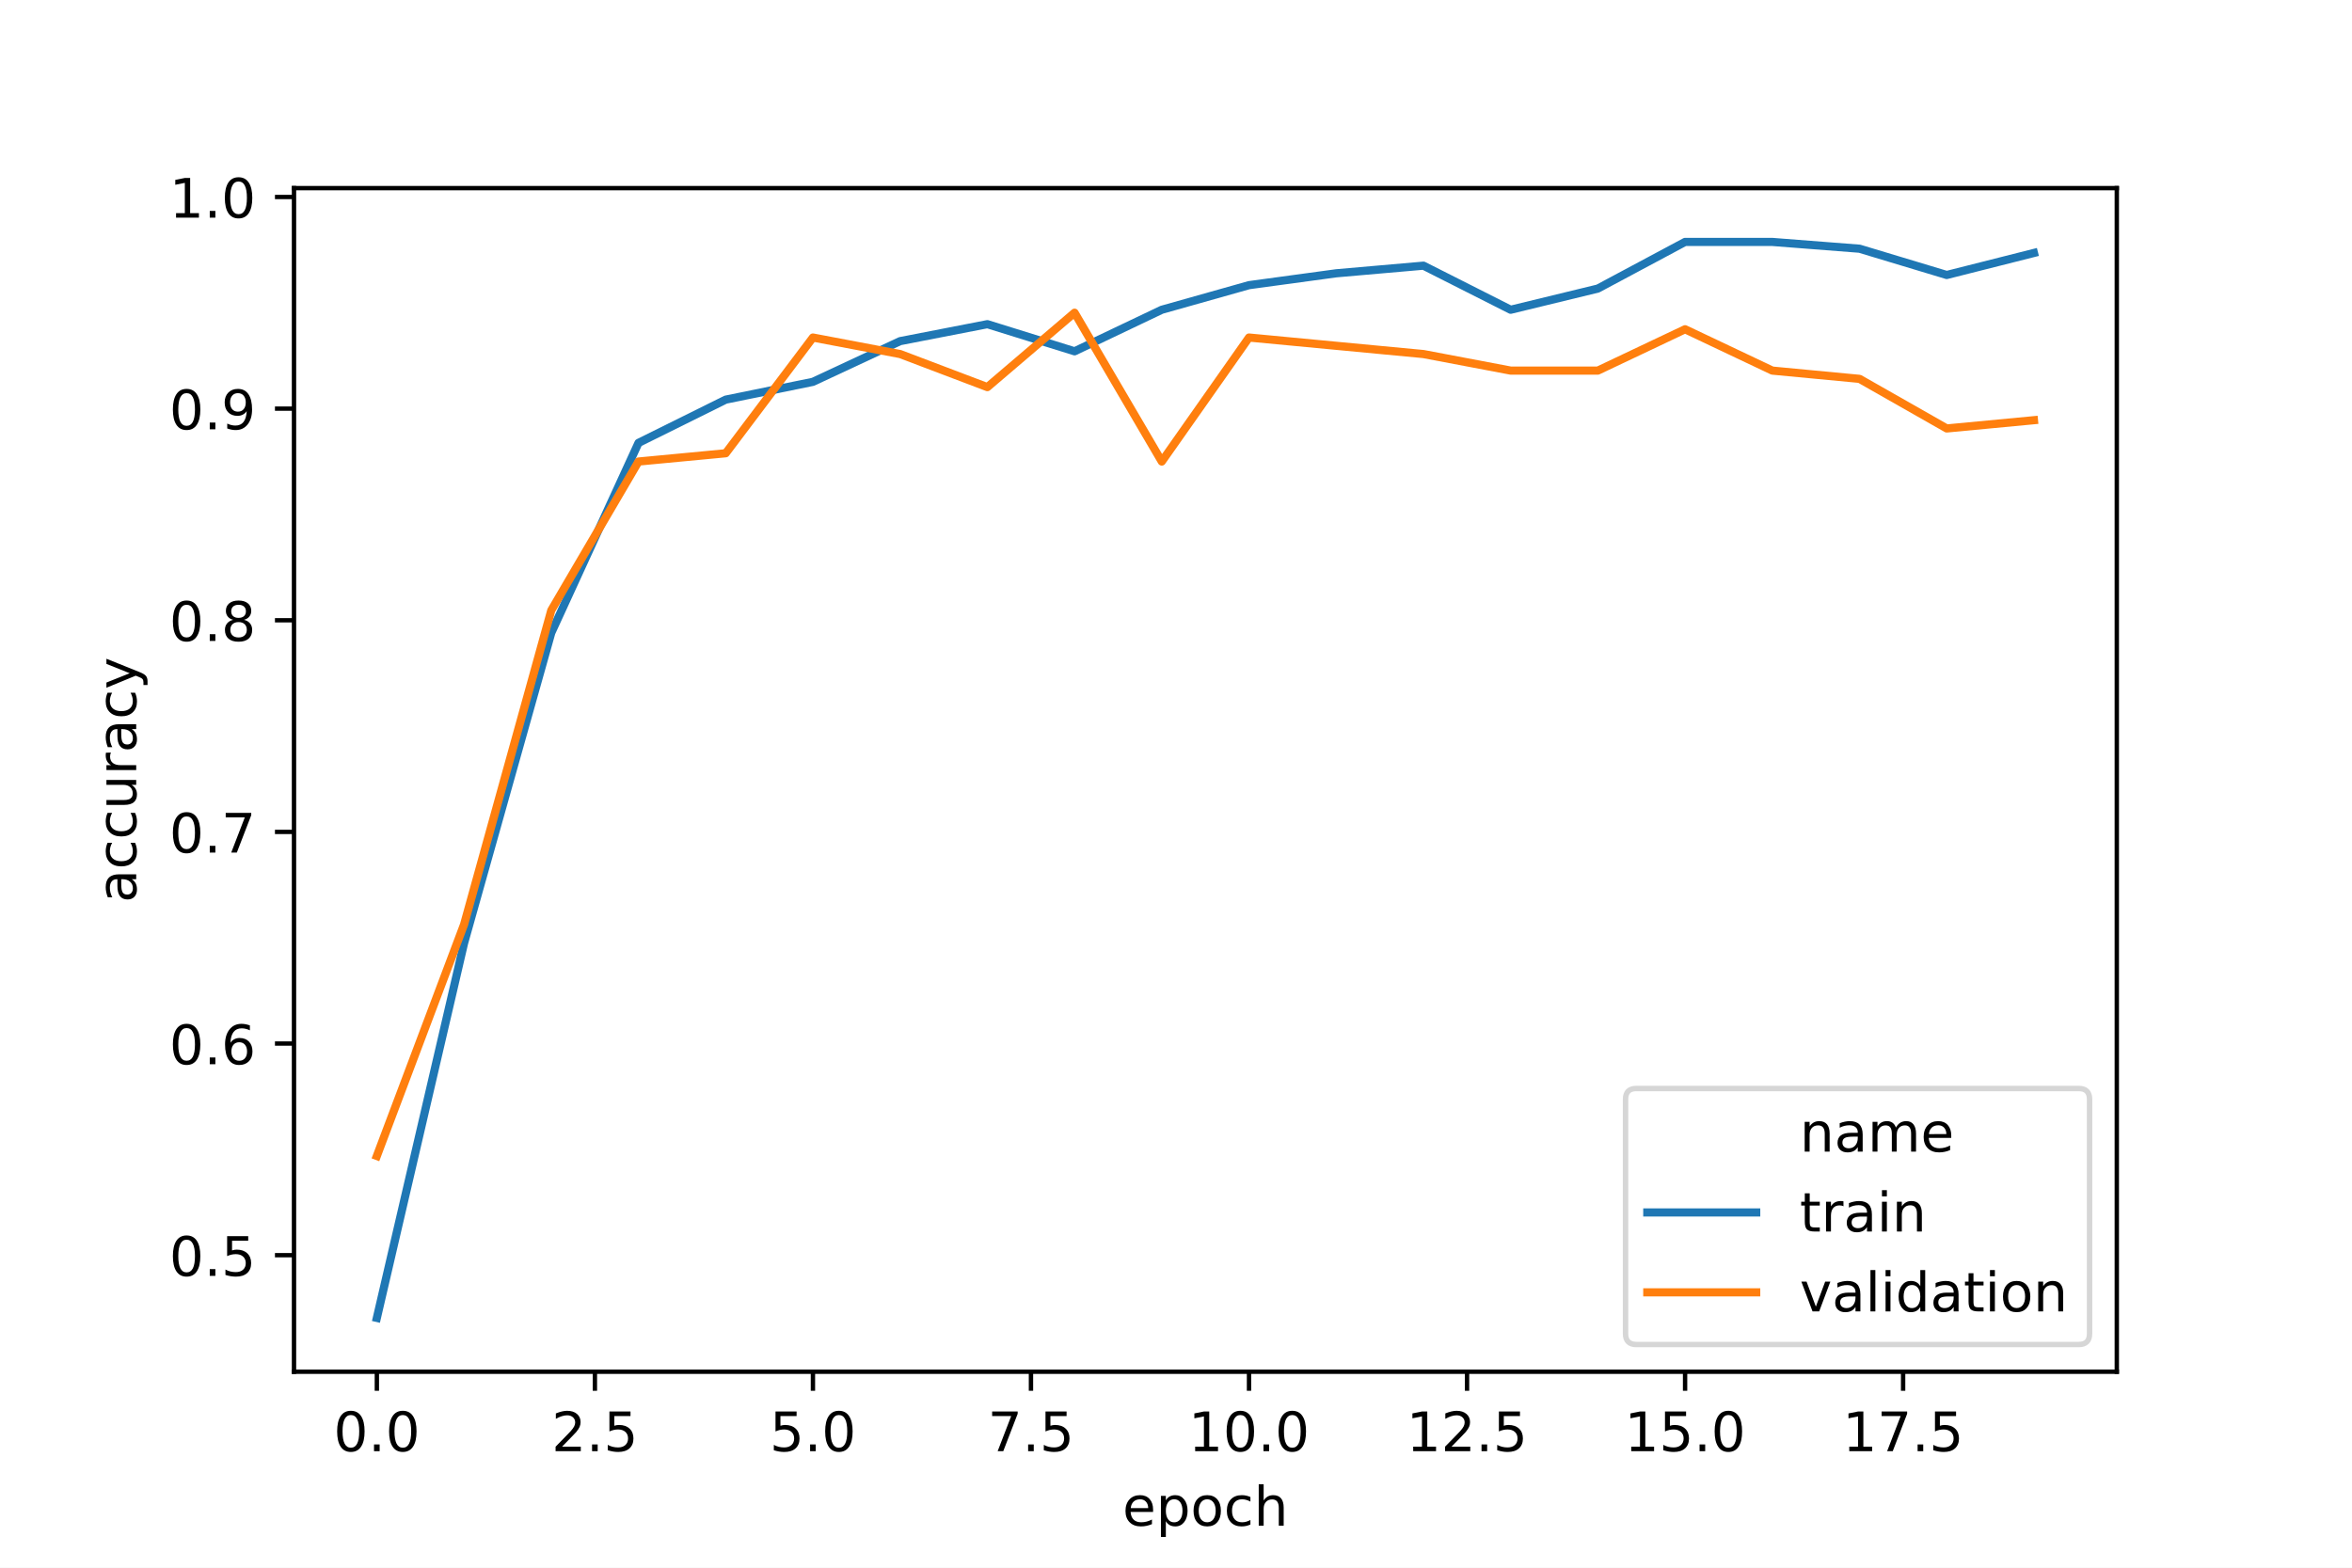
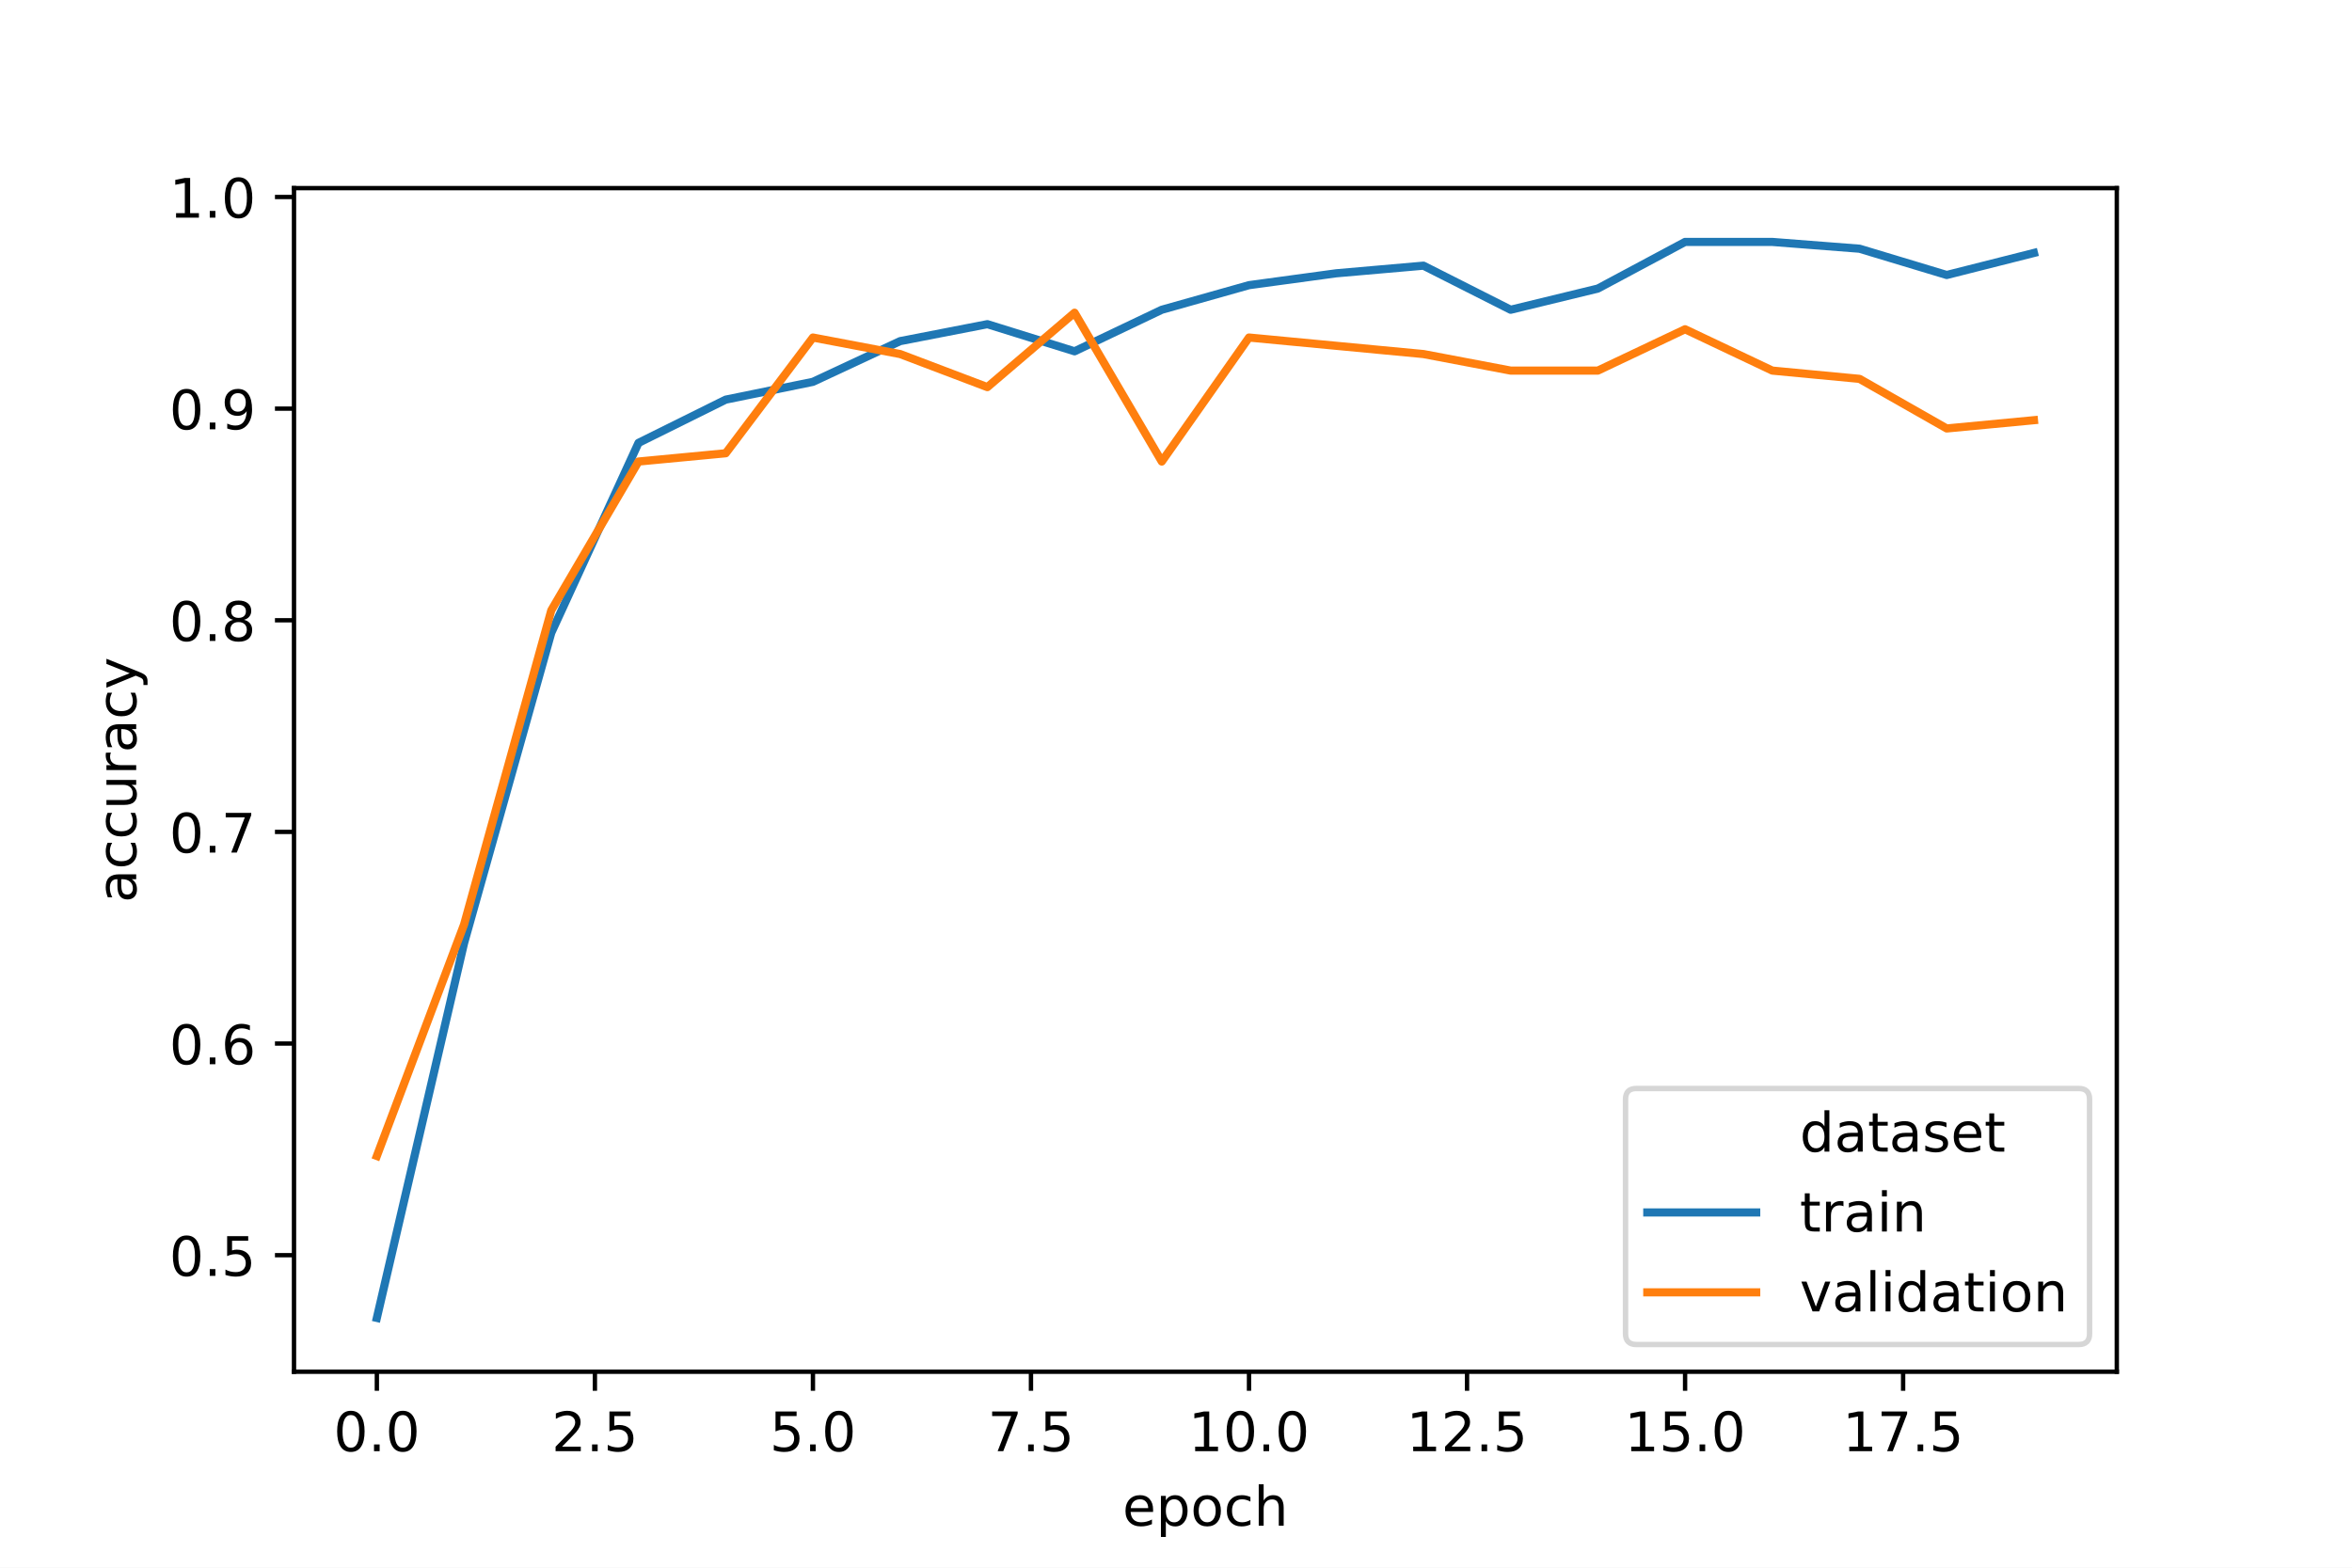
<svg xmlns="http://www.w3.org/2000/svg" xmlns:xlink="http://www.w3.org/1999/xlink" height="288pt" version="1.1" viewBox="0 0 432 288" width="432pt">
  <defs>
    <style type="text/css">
*{stroke-linecap:butt;stroke-linejoin:round;}
  </style>
  </defs>
  <g id="figure_1">
    <g id="patch_1">
      <path d="M 0 288  L 432 288  L 432 0  L 0 0  z " style="fill:#ffffff;" />
    </g>
    <g id="axes_1">
      <g id="patch_2">
        <path d="M 54 252  L 388.8 252  L 388.8 34.56  L 54 34.56  z " style="fill:#ffffff;" />
      </g>
      <g id="matplotlib.axis_1">
        <g id="xtick_1">
          <g id="line2d_1">
            <defs>
-               <path d="M 0 0  L 0 3.5  " id="m7a5d51397a" style="stroke:#000000;stroke-width:0.8;" />
-             </defs>
-             <g>
-               <use style="stroke:#000000;stroke-width:0.8;" x="69.218" xlink:href="#m7a5d51397a" y="252" />
+               <path d="M 0 0  L 0 3.5  " id="m63c074e497" style="stroke:#000000;stroke-width:0.8;" />
+             </defs>
+             <g>
+               <use style="stroke:#000000;stroke-width:0.8;" x="69.218" xlink:href="#m63c074e497" y="252" />
            </g>
          </g>
          <g id="text_1">
            <defs>
              <path d="M 31.781 66.406  Q 24.172 66.406 20.328 58.906  Q 16.5 51.422 16.5 36.375  Q 16.5 21.391 20.328 13.891  Q 24.172 6.391 31.781 6.391  Q 39.453 6.391 43.281 13.891  Q 47.125 21.391 47.125 36.375  Q 47.125 51.422 43.281 58.906  Q 39.453 66.406 31.781 66.406  z M 31.781 74.219  Q 44.047 74.219 50.516 64.516  Q 56.984 54.828 56.984 36.375  Q 56.984 17.969 50.516 8.266  Q 44.047 -1.422 31.781 -1.422  Q 19.531 -1.422 13.062 8.266  Q 6.594 17.969 6.594 36.375  Q 6.594 54.828 13.062 64.516  Q 19.531 74.219 31.781 74.219  z " id="DejaVuSans-48" />
              <path d="M 10.688 12.406  L 21 12.406  L 21 0  L 10.688 0  z " id="DejaVuSans-46" />
            </defs>
            <g transform="translate(61.26662 266.5984)scale(0.1 -0.1)">
              <use xlink:href="#DejaVuSans-48" />
              <use x="63.623" xlink:href="#DejaVuSans-46" />
              <use x="95.41" xlink:href="#DejaVuSans-48" />
            </g>
          </g>
        </g>
        <g id="xtick_2">
          <g id="line2d_2">
            <g>
-               <use style="stroke:#000000;stroke-width:0.8;" x="109.266" xlink:href="#m7a5d51397a" y="252" />
+               <use style="stroke:#000000;stroke-width:0.8;" x="109.266" xlink:href="#m63c074e497" y="252" />
            </g>
          </g>
          <g id="text_2">
            <defs>
              <path d="M 19.188 8.297  L 53.609 8.297  L 53.609 0  L 7.328 0  L 7.328 8.297  Q 12.938 14.109 22.625 23.891  Q 32.328 33.688 34.812 36.531  Q 39.547 41.844 41.422 45.531  Q 43.312 49.219 43.312 52.781  Q 43.312 58.594 39.234 62.25  Q 35.156 65.922 28.609 65.922  Q 23.969 65.922 18.812 64.312  Q 13.672 62.703 7.812 59.422  L 7.812 69.391  Q 13.766 71.781 18.938 73  Q 24.125 74.219 28.422 74.219  Q 39.75 74.219 46.484 68.547  Q 53.219 62.891 53.219 53.422  Q 53.219 48.922 51.531 44.891  Q 49.859 40.875 45.406 35.406  Q 44.188 33.984 37.641 27.219  Q 31.109 20.453 19.188 8.297  z " id="DejaVuSans-50" />
              <path d="M 10.797 72.906  L 49.516 72.906  L 49.516 64.594  L 19.828 64.594  L 19.828 46.734  Q 21.969 47.469 24.109 47.828  Q 26.266 48.188 28.422 48.188  Q 40.625 48.188 47.75 41.5  Q 54.891 34.812 54.891 23.391  Q 54.891 11.625 47.562 5.094  Q 40.234 -1.422 26.906 -1.422  Q 22.312 -1.422 17.547 -0.641  Q 12.797 0.141 7.719 1.703  L 7.719 11.625  Q 12.109 9.234 16.797 8.062  Q 21.484 6.891 26.703 6.891  Q 35.156 6.891 40.078 11.328  Q 45.016 15.766 45.016 23.391  Q 45.016 31 40.078 35.438  Q 35.156 39.891 26.703 39.891  Q 22.75 39.891 18.812 39.016  Q 14.891 38.141 10.797 36.281  z " id="DejaVuSans-53" />
            </defs>
            <g transform="translate(101.3145 266.5984)scale(0.1 -0.1)">
              <use xlink:href="#DejaVuSans-50" />
              <use x="63.623" xlink:href="#DejaVuSans-46" />
              <use x="95.41" xlink:href="#DejaVuSans-53" />
            </g>
          </g>
        </g>
        <g id="xtick_3">
          <g id="line2d_3">
            <g>
-               <use style="stroke:#000000;stroke-width:0.8;" x="149.314" xlink:href="#m7a5d51397a" y="252" />
+               <use style="stroke:#000000;stroke-width:0.8;" x="149.314" xlink:href="#m63c074e497" y="252" />
            </g>
          </g>
          <g id="text_3">
            <g transform="translate(141.3623 266.5984)scale(0.1 -0.1)">
              <use xlink:href="#DejaVuSans-53" />
              <use x="63.623" xlink:href="#DejaVuSans-46" />
              <use x="95.41" xlink:href="#DejaVuSans-48" />
            </g>
          </g>
        </g>
        <g id="xtick_4">
          <g id="line2d_4">
            <g>
-               <use style="stroke:#000000;stroke-width:0.8;" x="189.362" xlink:href="#m7a5d51397a" y="252" />
+               <use style="stroke:#000000;stroke-width:0.8;" x="189.362" xlink:href="#m63c074e497" y="252" />
            </g>
          </g>
          <g id="text_4">
            <defs>
              <path d="M 8.203 72.906  L 55.078 72.906  L 55.078 68.703  L 28.609 0  L 18.312 0  L 43.219 64.594  L 8.203 64.594  z " id="DejaVuSans-55" />
            </defs>
            <g transform="translate(181.4102 266.5984)scale(0.1 -0.1)">
              <use xlink:href="#DejaVuSans-55" />
              <use x="63.623" xlink:href="#DejaVuSans-46" />
              <use x="95.41" xlink:href="#DejaVuSans-53" />
            </g>
          </g>
        </g>
        <g id="xtick_5">
          <g id="line2d_5">
            <g>
-               <use style="stroke:#000000;stroke-width:0.8;" x="229.41" xlink:href="#m7a5d51397a" y="252" />
+               <use style="stroke:#000000;stroke-width:0.8;" x="229.41" xlink:href="#m63c074e497" y="252" />
            </g>
          </g>
          <g id="text_5">
            <defs>
              <path d="M 12.406 8.297  L 28.516 8.297  L 28.516 63.922  L 10.984 60.406  L 10.984 69.391  L 28.422 72.906  L 38.281 72.906  L 38.281 8.297  L 54.391 8.297  L 54.391 0  L 12.406 0  z " id="DejaVuSans-49" />
            </defs>
            <g transform="translate(218.2768 266.5984)scale(0.1 -0.1)">
              <use xlink:href="#DejaVuSans-49" />
              <use x="63.623" xlink:href="#DejaVuSans-48" />
              <use x="127.246" xlink:href="#DejaVuSans-46" />
              <use x="159.033" xlink:href="#DejaVuSans-48" />
            </g>
          </g>
        </g>
        <g id="xtick_6">
          <g id="line2d_6">
            <g>
-               <use style="stroke:#000000;stroke-width:0.8;" x="269.457" xlink:href="#m7a5d51397a" y="252" />
+               <use style="stroke:#000000;stroke-width:0.8;" x="269.457" xlink:href="#m63c074e497" y="252" />
            </g>
          </g>
          <g id="text_6">
            <g transform="translate(258.3246 266.5984)scale(0.1 -0.1)">
              <use xlink:href="#DejaVuSans-49" />
              <use x="63.623" xlink:href="#DejaVuSans-50" />
              <use x="127.246" xlink:href="#DejaVuSans-46" />
              <use x="159.033" xlink:href="#DejaVuSans-53" />
            </g>
          </g>
        </g>
        <g id="xtick_7">
          <g id="line2d_7">
            <g>
-               <use style="stroke:#000000;stroke-width:0.8;" x="309.505" xlink:href="#m7a5d51397a" y="252" />
+               <use style="stroke:#000000;stroke-width:0.8;" x="309.505" xlink:href="#m63c074e497" y="252" />
            </g>
          </g>
          <g id="text_7">
            <g transform="translate(298.3725 266.5984)scale(0.1 -0.1)">
              <use xlink:href="#DejaVuSans-49" />
              <use x="63.623" xlink:href="#DejaVuSans-53" />
              <use x="127.246" xlink:href="#DejaVuSans-46" />
              <use x="159.033" xlink:href="#DejaVuSans-48" />
            </g>
          </g>
        </g>
        <g id="xtick_8">
          <g id="line2d_8">
            <g>
-               <use style="stroke:#000000;stroke-width:0.8;" x="349.553" xlink:href="#m7a5d51397a" y="252" />
+               <use style="stroke:#000000;stroke-width:0.8;" x="349.553" xlink:href="#m63c074e497" y="252" />
            </g>
          </g>
          <g id="text_8">
            <g transform="translate(338.4203 266.5984)scale(0.1 -0.1)">
              <use xlink:href="#DejaVuSans-49" />
              <use x="63.623" xlink:href="#DejaVuSans-55" />
              <use x="127.246" xlink:href="#DejaVuSans-46" />
              <use x="159.033" xlink:href="#DejaVuSans-53" />
            </g>
          </g>
        </g>
        <g id="text_9">
          <defs>
            <path d="M 56.203 29.594  L 56.203 25.203  L 14.891 25.203  Q 15.484 15.922 20.484 11.062  Q 25.484 6.203 34.422 6.203  Q 39.594 6.203 44.453 7.469  Q 49.312 8.734 54.109 11.281  L 54.109 2.781  Q 49.266 0.734 44.188 -0.344  Q 39.109 -1.422 33.891 -1.422  Q 20.797 -1.422 13.156 6.188  Q 5.516 13.812 5.516 26.812  Q 5.516 40.234 12.766 48.109  Q 20.016 56 32.328 56  Q 43.359 56 49.781 48.891  Q 56.203 41.797 56.203 29.594  z M 47.219 32.234  Q 47.125 39.594 43.094 43.984  Q 39.062 48.391 32.422 48.391  Q 24.906 48.391 20.391 44.141  Q 15.875 39.891 15.188 32.172  z " id="DejaVuSans-101" />
            <path d="M 18.109 8.203  L 18.109 -20.797  L 9.078 -20.797  L 9.078 54.688  L 18.109 54.688  L 18.109 46.391  Q 20.953 51.266 25.266 53.625  Q 29.594 56 35.594 56  Q 45.562 56 51.781 48.094  Q 58.016 40.188 58.016 27.297  Q 58.016 14.406 51.781 6.484  Q 45.562 -1.422 35.594 -1.422  Q 29.594 -1.422 25.266 0.953  Q 20.953 3.328 18.109 8.203  z M 48.688 27.297  Q 48.688 37.203 44.609 42.844  Q 40.531 48.484 33.406 48.484  Q 26.266 48.484 22.188 42.844  Q 18.109 37.203 18.109 27.297  Q 18.109 17.391 22.188 11.75  Q 26.266 6.109 33.406 6.109  Q 40.531 6.109 44.609 11.75  Q 48.688 17.391 48.688 27.297  z " id="DejaVuSans-112" />
            <path d="M 30.609 48.391  Q 23.391 48.391 19.188 42.75  Q 14.984 37.109 14.984 27.297  Q 14.984 17.484 19.156 11.844  Q 23.344 6.203 30.609 6.203  Q 37.797 6.203 41.984 11.859  Q 46.188 17.531 46.188 27.297  Q 46.188 37.016 41.984 42.703  Q 37.797 48.391 30.609 48.391  z M 30.609 56  Q 42.328 56 49.016 48.375  Q 55.719 40.766 55.719 27.297  Q 55.719 13.875 49.016 6.219  Q 42.328 -1.422 30.609 -1.422  Q 18.844 -1.422 12.172 6.219  Q 5.516 13.875 5.516 27.297  Q 5.516 40.766 12.172 48.375  Q 18.844 56 30.609 56  z " id="DejaVuSans-111" />
            <path d="M 48.781 52.594  L 48.781 44.188  Q 44.969 46.297 41.141 47.344  Q 37.312 48.391 33.406 48.391  Q 24.656 48.391 19.812 42.844  Q 14.984 37.312 14.984 27.297  Q 14.984 17.281 19.812 11.734  Q 24.656 6.203 33.406 6.203  Q 37.312 6.203 41.141 7.25  Q 44.969 8.297 48.781 10.406  L 48.781 2.094  Q 45.016 0.344 40.984 -0.531  Q 36.969 -1.422 32.422 -1.422  Q 20.062 -1.422 12.781 6.344  Q 5.516 14.109 5.516 27.297  Q 5.516 40.672 12.859 48.328  Q 20.219 56 33.016 56  Q 37.156 56 41.109 55.141  Q 45.062 54.297 48.781 52.594  z " id="DejaVuSans-99" />
            <path d="M 54.891 33.016  L 54.891 0  L 45.906 0  L 45.906 32.719  Q 45.906 40.484 42.875 44.328  Q 39.844 48.188 33.797 48.188  Q 26.516 48.188 22.312 43.547  Q 18.109 38.922 18.109 30.906  L 18.109 0  L 9.078 0  L 9.078 75.984  L 18.109 75.984  L 18.109 46.188  Q 21.344 51.125 25.703 53.562  Q 30.078 56 35.797 56  Q 45.219 56 50.047 50.172  Q 54.891 44.344 54.891 33.016  z " id="DejaVuSans-104" />
          </defs>
          <g transform="translate(206.1719 280.2766)scale(0.1 -0.1)">
            <use xlink:href="#DejaVuSans-101" />
            <use x="61.523" xlink:href="#DejaVuSans-112" />
            <use x="125" xlink:href="#DejaVuSans-111" />
            <use x="186.182" xlink:href="#DejaVuSans-99" />
            <use x="241.162" xlink:href="#DejaVuSans-104" />
          </g>
        </g>
      </g>
      <g id="matplotlib.axis_2">
        <g id="ytick_1">
          <g id="line2d_9">
            <defs>
-               <path d="M 0 0  L -3.5 0  " id="mac03ac8b17" style="stroke:#000000;stroke-width:0.8;" />
-             </defs>
-             <g>
-               <use style="stroke:#000000;stroke-width:0.8;" x="54" xlink:href="#mac03ac8b17" y="230.589" />
+               <path d="M 0 0  L -3.5 0  " id="m57b81728e6" style="stroke:#000000;stroke-width:0.8;" />
+             </defs>
+             <g>
+               <use style="stroke:#000000;stroke-width:0.8;" x="54" xlink:href="#m57b81728e6" y="230.589" />
            </g>
          </g>
          <g id="text_10">
            <g transform="translate(31.09688 234.3886)scale(0.1 -0.1)">
              <use xlink:href="#DejaVuSans-48" />
              <use x="63.623" xlink:href="#DejaVuSans-46" />
              <use x="95.41" xlink:href="#DejaVuSans-53" />
            </g>
          </g>
        </g>
        <g id="ytick_2">
          <g id="line2d_10">
            <g>
-               <use style="stroke:#000000;stroke-width:0.8;" x="54" xlink:href="#mac03ac8b17" y="191.709" />
+               <use style="stroke:#000000;stroke-width:0.8;" x="54" xlink:href="#m57b81728e6" y="191.709" />
            </g>
          </g>
          <g id="text_11">
            <defs>
              <path d="M 33.016 40.375  Q 26.375 40.375 22.484 35.828  Q 18.609 31.297 18.609 23.391  Q 18.609 15.531 22.484 10.953  Q 26.375 6.391 33.016 6.391  Q 39.656 6.391 43.531 10.953  Q 47.406 15.531 47.406 23.391  Q 47.406 31.297 43.531 35.828  Q 39.656 40.375 33.016 40.375  z M 52.594 71.297  L 52.594 62.312  Q 48.875 64.062 45.094 64.984  Q 41.312 65.922 37.594 65.922  Q 27.828 65.922 22.672 59.328  Q 17.531 52.734 16.797 39.406  Q 19.672 43.656 24.016 45.922  Q 28.375 48.188 33.594 48.188  Q 44.578 48.188 50.953 41.516  Q 57.328 34.859 57.328 23.391  Q 57.328 12.156 50.688 5.359  Q 44.047 -1.422 33.016 -1.422  Q 20.359 -1.422 13.672 8.266  Q 6.984 17.969 6.984 36.375  Q 6.984 53.656 15.188 63.938  Q 23.391 74.219 37.203 74.219  Q 40.922 74.219 44.703 73.484  Q 48.484 72.75 52.594 71.297  z " id="DejaVuSans-54" />
            </defs>
            <g transform="translate(31.09688 195.5083)scale(0.1 -0.1)">
              <use xlink:href="#DejaVuSans-48" />
              <use x="63.623" xlink:href="#DejaVuSans-46" />
              <use x="95.41" xlink:href="#DejaVuSans-54" />
            </g>
          </g>
        </g>
        <g id="ytick_3">
          <g id="line2d_11">
            <g>
-               <use style="stroke:#000000;stroke-width:0.8;" x="54" xlink:href="#mac03ac8b17" y="152.829" />
+               <use style="stroke:#000000;stroke-width:0.8;" x="54" xlink:href="#m57b81728e6" y="152.829" />
            </g>
          </g>
          <g id="text_12">
            <g transform="translate(31.09688 156.6279)scale(0.1 -0.1)">
              <use xlink:href="#DejaVuSans-48" />
              <use x="63.623" xlink:href="#DejaVuSans-46" />
              <use x="95.41" xlink:href="#DejaVuSans-55" />
            </g>
          </g>
        </g>
        <g id="ytick_4">
          <g id="line2d_12">
            <g>
-               <use style="stroke:#000000;stroke-width:0.8;" x="54" xlink:href="#mac03ac8b17" y="113.948" />
+               <use style="stroke:#000000;stroke-width:0.8;" x="54" xlink:href="#m57b81728e6" y="113.948" />
            </g>
          </g>
          <g id="text_13">
            <defs>
              <path d="M 31.781 34.625  Q 24.75 34.625 20.719 30.859  Q 16.703 27.094 16.703 20.516  Q 16.703 13.922 20.719 10.156  Q 24.75 6.391 31.781 6.391  Q 38.812 6.391 42.859 10.172  Q 46.922 13.969 46.922 20.516  Q 46.922 27.094 42.891 30.859  Q 38.875 34.625 31.781 34.625  z M 21.922 38.812  Q 15.578 40.375 12.031 44.719  Q 8.5 49.078 8.5 55.328  Q 8.5 64.062 14.719 69.141  Q 20.953 74.219 31.781 74.219  Q 42.672 74.219 48.875 69.141  Q 55.078 64.062 55.078 55.328  Q 55.078 49.078 51.531 44.719  Q 48 40.375 41.703 38.812  Q 48.828 37.156 52.797 32.312  Q 56.781 27.484 56.781 20.516  Q 56.781 9.906 50.312 4.234  Q 43.844 -1.422 31.781 -1.422  Q 19.734 -1.422 13.25 4.234  Q 6.781 9.906 6.781 20.516  Q 6.781 27.484 10.781 32.312  Q 14.797 37.156 21.922 38.812  z M 18.312 54.391  Q 18.312 48.734 21.844 45.562  Q 25.391 42.391 31.781 42.391  Q 38.141 42.391 41.719 45.562  Q 45.312 48.734 45.312 54.391  Q 45.312 60.062 41.719 63.234  Q 38.141 66.406 31.781 66.406  Q 25.391 66.406 21.844 63.234  Q 18.312 60.062 18.312 54.391  z " id="DejaVuSans-56" />
            </defs>
            <g transform="translate(31.09688 117.7476)scale(0.1 -0.1)">
              <use xlink:href="#DejaVuSans-48" />
              <use x="63.623" xlink:href="#DejaVuSans-46" />
              <use x="95.41" xlink:href="#DejaVuSans-56" />
            </g>
          </g>
        </g>
        <g id="ytick_5">
          <g id="line2d_13">
            <g>
-               <use style="stroke:#000000;stroke-width:0.8;" x="54" xlink:href="#mac03ac8b17" y="75.068" />
+               <use style="stroke:#000000;stroke-width:0.8;" x="54" xlink:href="#m57b81728e6" y="75.068" />
            </g>
          </g>
          <g id="text_14">
            <defs>
              <path d="M 10.984 1.516  L 10.984 10.5  Q 14.703 8.734 18.5 7.812  Q 22.312 6.891 25.984 6.891  Q 35.75 6.891 40.891 13.453  Q 46.047 20.016 46.781 33.406  Q 43.953 29.203 39.594 26.953  Q 35.25 24.703 29.984 24.703  Q 19.047 24.703 12.672 31.312  Q 6.297 37.938 6.297 49.422  Q 6.297 60.641 12.938 67.422  Q 19.578 74.219 30.609 74.219  Q 43.266 74.219 49.922 64.516  Q 56.594 54.828 56.594 36.375  Q 56.594 19.141 48.406 8.859  Q 40.234 -1.422 26.422 -1.422  Q 22.703 -1.422 18.891 -0.688  Q 15.094 0.047 10.984 1.516  z M 30.609 32.422  Q 37.25 32.422 41.125 36.953  Q 45.016 41.5 45.016 49.422  Q 45.016 57.281 41.125 61.844  Q 37.25 66.406 30.609 66.406  Q 23.969 66.406 20.094 61.844  Q 16.219 57.281 16.219 49.422  Q 16.219 41.5 20.094 36.953  Q 23.969 32.422 30.609 32.422  z " id="DejaVuSans-57" />
            </defs>
            <g transform="translate(31.09688 78.86733)scale(0.1 -0.1)">
              <use xlink:href="#DejaVuSans-48" />
              <use x="63.623" xlink:href="#DejaVuSans-46" />
              <use x="95.41" xlink:href="#DejaVuSans-57" />
            </g>
          </g>
        </g>
        <g id="ytick_6">
          <g id="line2d_14">
            <g>
-               <use style="stroke:#000000;stroke-width:0.8;" x="54" xlink:href="#mac03ac8b17" y="36.188" />
+               <use style="stroke:#000000;stroke-width:0.8;" x="54" xlink:href="#m57b81728e6" y="36.188" />
            </g>
          </g>
          <g id="text_15">
            <g transform="translate(31.09688 39.98702)scale(0.1 -0.1)">
              <use xlink:href="#DejaVuSans-49" />
              <use x="63.623" xlink:href="#DejaVuSans-46" />
              <use x="95.41" xlink:href="#DejaVuSans-48" />
            </g>
          </g>
        </g>
        <g id="text_16">
          <defs>
            <path d="M 34.281 27.484  Q 23.391 27.484 19.188 25  Q 14.984 22.516 14.984 16.5  Q 14.984 11.719 18.141 8.906  Q 21.297 6.109 26.703 6.109  Q 34.188 6.109 38.703 11.406  Q 43.219 16.703 43.219 25.484  L 43.219 27.484  z M 52.203 31.203  L 52.203 0  L 43.219 0  L 43.219 8.297  Q 40.141 3.328 35.547 0.953  Q 30.953 -1.422 24.312 -1.422  Q 15.922 -1.422 10.953 3.297  Q 6 8.016 6 15.922  Q 6 25.141 12.172 29.828  Q 18.359 34.516 30.609 34.516  L 43.219 34.516  L 43.219 35.406  Q 43.219 41.609 39.141 45  Q 35.062 48.391 27.688 48.391  Q 23 48.391 18.547 47.266  Q 14.109 46.141 10.016 43.891  L 10.016 52.203  Q 14.938 54.109 19.578 55.047  Q 24.219 56 28.609 56  Q 40.484 56 46.344 49.844  Q 52.203 43.703 52.203 31.203  z " id="DejaVuSans-97" />
            <path d="M 8.5 21.578  L 8.5 54.688  L 17.484 54.688  L 17.484 21.922  Q 17.484 14.156 20.5 10.266  Q 23.531 6.391 29.594 6.391  Q 36.859 6.391 41.078 11.031  Q 45.312 15.672 45.312 23.688  L 45.312 54.688  L 54.297 54.688  L 54.297 0  L 45.312 0  L 45.312 8.406  Q 42.047 3.422 37.719 1  Q 33.406 -1.422 27.688 -1.422  Q 18.266 -1.422 13.375 4.438  Q 8.5 10.297 8.5 21.578  z M 31.109 56  z " id="DejaVuSans-117" />
            <path d="M 41.109 46.297  Q 39.594 47.172 37.812 47.578  Q 36.031 48 33.891 48  Q 26.266 48 22.188 43.047  Q 18.109 38.094 18.109 28.812  L 18.109 0  L 9.078 0  L 9.078 54.688  L 18.109 54.688  L 18.109 46.188  Q 20.953 51.172 25.484 53.578  Q 30.031 56 36.531 56  Q 37.453 56 38.578 55.875  Q 39.703 55.766 41.062 55.516  z " id="DejaVuSans-114" />
            <path d="M 32.172 -5.078  Q 28.375 -14.844 24.75 -17.812  Q 21.141 -20.797 15.094 -20.797  L 7.906 -20.797  L 7.906 -13.281  L 13.188 -13.281  Q 16.891 -13.281 18.938 -11.516  Q 21 -9.766 23.484 -3.219  L 25.094 0.875  L 2.984 54.688  L 12.5 54.688  L 29.594 11.922  L 46.688 54.688  L 56.203 54.688  z " id="DejaVuSans-121" />
          </defs>
          <g transform="translate(25.01719 165.8394)rotate(-90)scale(0.1 -0.1)">
            <use xlink:href="#DejaVuSans-97" />
            <use x="61.279" xlink:href="#DejaVuSans-99" />
            <use x="116.26" xlink:href="#DejaVuSans-99" />
            <use x="171.24" xlink:href="#DejaVuSans-117" />
            <use x="234.619" xlink:href="#DejaVuSans-114" />
            <use x="275.732" xlink:href="#DejaVuSans-97" />
            <use x="337.012" xlink:href="#DejaVuSans-99" />
            <use x="391.992" xlink:href="#DejaVuSans-121" />
          </g>
        </g>
      </g>
      <g id="line2d_15">
-         <path clip-path="url(#p949eedba81)" d="M 69.218 242.116  L 85.237 173.266  L 101.256 116.254  L 117.276 81.361  L 133.295 73.417  L 149.314 70.146  L 165.333 62.669  L 181.352 59.553  L 197.371 64.538  L 213.39 56.905  L 229.41 52.388  L 245.429 50.207  L 261.448 48.805  L 277.467 56.905  L 293.486 53.011  L 309.505 44.444  L 325.524 44.444  L 341.544 45.69  L 357.563 50.519  L 373.582 46.469  " style="fill:none;stroke:#1f77b4;stroke-linecap:square;stroke-width:1.5;" />
+         <path clip-path="url(#p2997dc5149)" d="M 69.218 242.116  L 85.237 173.266  L 101.256 116.254  L 117.276 81.361  L 133.295 73.417  L 149.314 70.146  L 165.333 62.669  L 181.352 59.553  L 197.371 64.538  L 213.39 56.905  L 229.41 52.388  L 245.429 50.207  L 261.448 48.805  L 277.467 56.905  L 293.486 53.011  L 309.505 44.444  L 325.524 44.444  L 341.544 45.69  L 357.563 50.519  L 373.582 46.469  " style="fill:none;stroke:#1f77b4;stroke-linecap:square;stroke-width:1.5;" />
      </g>
      <g id="line2d_16">
-         <path clip-path="url(#p949eedba81)" d="M 69.218 212.364  L 85.237 169.839  L 101.256 112.126  L 117.276 84.788  L 133.295 83.269  L 149.314 62.007  L 165.333 65.044  L 181.352 71.119  L 197.371 57.45  L 213.39 84.788  L 229.41 62.007  L 245.429 63.526  L 261.448 65.044  L 277.467 68.082  L 293.486 68.082  L 309.505 60.488  L 325.524 68.082  L 341.544 69.601  L 357.563 78.713  L 373.582 77.194  " style="fill:none;stroke:#ff7f0e;stroke-linecap:square;stroke-width:1.5;" />
+         <path clip-path="url(#p2997dc5149)" d="M 69.218 212.364  L 85.237 169.839  L 101.256 112.126  L 117.276 84.788  L 133.295 83.269  L 149.314 62.007  L 165.333 65.044  L 181.352 71.119  L 197.371 57.45  L 213.39 84.788  L 229.41 62.007  L 245.429 63.526  L 261.448 65.044  L 277.467 68.082  L 293.486 68.082  L 309.505 60.488  L 325.524 68.082  L 341.544 69.601  L 357.563 78.713  L 373.582 77.194  " style="fill:none;stroke:#ff7f0e;stroke-linecap:square;stroke-width:1.5;" />
      </g>
      <g id="line2d_17" />
      <g id="line2d_18" />
      <g id="line2d_19" />
      <g id="patch_3">
        <path d="M 54 252  L 54 34.56  " style="fill:none;stroke:#000000;stroke-linecap:square;stroke-linejoin:miter;stroke-width:0.8;" />
      </g>
      <g id="patch_4">
        <path d="M 388.8 252  L 388.8 34.56  " style="fill:none;stroke:#000000;stroke-linecap:square;stroke-linejoin:miter;stroke-width:0.8;" />
      </g>
      <g id="patch_5">
        <path d="M 54 252  L 388.8 252  " style="fill:none;stroke:#000000;stroke-linecap:square;stroke-linejoin:miter;stroke-width:0.8;" />
      </g>
      <g id="patch_6">
        <path d="M 54 34.56  L 388.8 34.56  " style="fill:none;stroke:#000000;stroke-linecap:square;stroke-linejoin:miter;stroke-width:0.8;" />
      </g>
      <g id="legend_1">
        <g id="patch_7">
          <path d="M 300.566 247  L 381.8 247  Q 383.8 247 383.8 245  L 383.8 201.966  Q 383.8 199.966 381.8 199.966  L 300.566 199.966  Q 298.566 199.966 298.566 201.966  L 298.566 245  Q 298.566 247 300.566 247  z " style="fill:#ffffff;opacity:0.8;stroke:#cccccc;stroke-linejoin:miter;" />
        </g>
        <g id="line2d_20">
          <path d="M 302.566 208.064  L 322.566 208.064  " style="fill:none;" />
        </g>
        <g id="line2d_21" />
        <g id="text_17">
          <defs>
-             <path d="M 54.891 33.016  L 54.891 0  L 45.906 0  L 45.906 32.719  Q 45.906 40.484 42.875 44.328  Q 39.844 48.188 33.797 48.188  Q 26.516 48.188 22.312 43.547  Q 18.109 38.922 18.109 30.906  L 18.109 0  L 9.078 0  L 9.078 54.688  L 18.109 54.688  L 18.109 46.188  Q 21.344 51.125 25.703 53.562  Q 30.078 56 35.797 56  Q 45.219 56 50.047 50.172  Q 54.891 44.344 54.891 33.016  z " id="DejaVuSans-110" />
-             <path d="M 52 44.188  Q 55.375 50.25 60.062 53.125  Q 64.75 56 71.094 56  Q 79.641 56 84.281 50.016  Q 88.922 44.047 88.922 33.016  L 88.922 0  L 79.891 0  L 79.891 32.719  Q 79.891 40.578 77.094 44.375  Q 74.312 48.188 68.609 48.188  Q 61.625 48.188 57.562 43.547  Q 53.516 38.922 53.516 30.906  L 53.516 0  L 44.484 0  L 44.484 32.719  Q 44.484 40.625 41.703 44.406  Q 38.922 48.188 33.109 48.188  Q 26.219 48.188 22.156 43.531  Q 18.109 38.875 18.109 30.906  L 18.109 0  L 9.078 0  L 9.078 54.688  L 18.109 54.688  L 18.109 46.188  Q 21.188 51.219 25.484 53.609  Q 29.781 56 35.688 56  Q 41.656 56 45.828 52.969  Q 50 49.953 52 44.188  z " id="DejaVuSans-109" />
+             <path d="M 45.406 46.391  L 45.406 75.984  L 54.391 75.984  L 54.391 0  L 45.406 0  L 45.406 8.203  Q 42.578 3.328 38.25 0.953  Q 33.938 -1.422 27.875 -1.422  Q 17.969 -1.422 11.734 6.484  Q 5.516 14.406 5.516 27.297  Q 5.516 40.188 11.734 48.094  Q 17.969 56 27.875 56  Q 33.938 56 38.25 53.625  Q 42.578 51.266 45.406 46.391  z M 14.797 27.297  Q 14.797 17.391 18.875 11.75  Q 22.953 6.109 30.078 6.109  Q 37.203 6.109 41.297 11.75  Q 45.406 17.391 45.406 27.297  Q 45.406 37.203 41.297 42.844  Q 37.203 48.484 30.078 48.484  Q 22.953 48.484 18.875 42.844  Q 14.797 37.203 14.797 27.297  z " id="DejaVuSans-100" />
+             <path d="M 18.312 70.219  L 18.312 54.688  L 36.812 54.688  L 36.812 47.703  L 18.312 47.703  L 18.312 18.016  Q 18.312 11.328 20.141 9.422  Q 21.969 7.516 27.594 7.516  L 36.812 7.516  L 36.812 0  L 27.594 0  Q 17.188 0 13.234 3.875  Q 9.281 7.766 9.281 18.016  L 9.281 47.703  L 2.688 47.703  L 2.688 54.688  L 9.281 54.688  L 9.281 70.219  z " id="DejaVuSans-116" />
+             <path d="M 44.281 53.078  L 44.281 44.578  Q 40.484 46.531 36.375 47.5  Q 32.281 48.484 27.875 48.484  Q 21.188 48.484 17.844 46.438  Q 14.5 44.391 14.5 40.281  Q 14.5 37.156 16.891 35.375  Q 19.281 33.594 26.516 31.984  L 29.594 31.297  Q 39.156 29.25 43.188 25.516  Q 47.219 21.781 47.219 15.094  Q 47.219 7.469 41.188 3.016  Q 35.156 -1.422 24.609 -1.422  Q 20.219 -1.422 15.453 -0.562  Q 10.688 0.297 5.422 2  L 5.422 11.281  Q 10.406 8.688 15.234 7.391  Q 20.062 6.109 24.812 6.109  Q 31.156 6.109 34.562 8.281  Q 37.984 10.453 37.984 14.406  Q 37.984 18.062 35.516 20.016  Q 33.062 21.969 24.703 23.781  L 21.578 24.516  Q 13.234 26.266 9.516 29.906  Q 5.812 33.547 5.812 39.891  Q 5.812 47.609 11.281 51.797  Q 16.75 56 26.812 56  Q 31.781 56 36.172 55.266  Q 40.578 54.547 44.281 53.078  z " id="DejaVuSans-115" />
          </defs>
          <g transform="translate(330.5656 211.5641)scale(0.1 -0.1)">
-             <use xlink:href="#DejaVuSans-110" />
-             <use x="63.379" xlink:href="#DejaVuSans-97" />
-             <use x="124.658" xlink:href="#DejaVuSans-109" />
-             <use x="222.07" xlink:href="#DejaVuSans-101" />
+             <use xlink:href="#DejaVuSans-100" />
+             <use x="63.477" xlink:href="#DejaVuSans-97" />
+             <use x="124.756" xlink:href="#DejaVuSans-116" />
+             <use x="163.965" xlink:href="#DejaVuSans-97" />
+             <use x="225.244" xlink:href="#DejaVuSans-115" />
+             <use x="277.344" xlink:href="#DejaVuSans-101" />
+             <use x="338.867" xlink:href="#DejaVuSans-116" />
          </g>
        </g>
        <g id="line2d_22">
          <path d="M 302.566 222.742  L 322.566 222.742  " style="fill:none;stroke:#1f77b4;stroke-linecap:square;stroke-width:1.5;" />
        </g>
        <g id="line2d_23" />
        <g id="text_18">
          <defs>
-             <path d="M 18.312 70.219  L 18.312 54.688  L 36.812 54.688  L 36.812 47.703  L 18.312 47.703  L 18.312 18.016  Q 18.312 11.328 20.141 9.422  Q 21.969 7.516 27.594 7.516  L 36.812 7.516  L 36.812 0  L 27.594 0  Q 17.188 0 13.234 3.875  Q 9.281 7.766 9.281 18.016  L 9.281 47.703  L 2.688 47.703  L 2.688 54.688  L 9.281 54.688  L 9.281 70.219  z " id="DejaVuSans-116" />
            <path d="M 9.422 54.688  L 18.406 54.688  L 18.406 0  L 9.422 0  z M 9.422 75.984  L 18.406 75.984  L 18.406 64.594  L 9.422 64.594  z " id="DejaVuSans-105" />
+             <path d="M 54.891 33.016  L 54.891 0  L 45.906 0  L 45.906 32.719  Q 45.906 40.484 42.875 44.328  Q 39.844 48.188 33.797 48.188  Q 26.516 48.188 22.312 43.547  Q 18.109 38.922 18.109 30.906  L 18.109 0  L 9.078 0  L 9.078 54.688  L 18.109 54.688  L 18.109 46.188  Q 21.344 51.125 25.703 53.562  Q 30.078 56 35.797 56  Q 45.219 56 50.047 50.172  Q 54.891 44.344 54.891 33.016  z " id="DejaVuSans-110" />
          </defs>
          <g transform="translate(330.5656 226.2422)scale(0.1 -0.1)">
            <use xlink:href="#DejaVuSans-116" />
            <use x="39.209" xlink:href="#DejaVuSans-114" />
            <use x="80.322" xlink:href="#DejaVuSans-97" />
            <use x="141.602" xlink:href="#DejaVuSans-105" />
            <use x="169.385" xlink:href="#DejaVuSans-110" />
          </g>
        </g>
        <g id="line2d_24">
          <path d="M 302.566 237.42  L 322.566 237.42  " style="fill:none;stroke:#ff7f0e;stroke-linecap:square;stroke-width:1.5;" />
        </g>
        <g id="line2d_25" />
        <g id="text_19">
          <defs>
            <path d="M 2.984 54.688  L 12.5 54.688  L 29.594 8.797  L 46.688 54.688  L 56.203 54.688  L 35.688 0  L 23.484 0  z " id="DejaVuSans-118" />
            <path d="M 9.422 75.984  L 18.406 75.984  L 18.406 0  L 9.422 0  z " id="DejaVuSans-108" />
-             <path d="M 45.406 46.391  L 45.406 75.984  L 54.391 75.984  L 54.391 0  L 45.406 0  L 45.406 8.203  Q 42.578 3.328 38.25 0.953  Q 33.938 -1.422 27.875 -1.422  Q 17.969 -1.422 11.734 6.484  Q 5.516 14.406 5.516 27.297  Q 5.516 40.188 11.734 48.094  Q 17.969 56 27.875 56  Q 33.938 56 38.25 53.625  Q 42.578 51.266 45.406 46.391  z M 14.797 27.297  Q 14.797 17.391 18.875 11.75  Q 22.953 6.109 30.078 6.109  Q 37.203 6.109 41.297 11.75  Q 45.406 17.391 45.406 27.297  Q 45.406 37.203 41.297 42.844  Q 37.203 48.484 30.078 48.484  Q 22.953 48.484 18.875 42.844  Q 14.797 37.203 14.797 27.297  z " id="DejaVuSans-100" />
          </defs>
          <g transform="translate(330.5656 240.9203)scale(0.1 -0.1)">
            <use xlink:href="#DejaVuSans-118" />
            <use x="59.18" xlink:href="#DejaVuSans-97" />
            <use x="120.459" xlink:href="#DejaVuSans-108" />
            <use x="148.242" xlink:href="#DejaVuSans-105" />
            <use x="176.025" xlink:href="#DejaVuSans-100" />
            <use x="239.502" xlink:href="#DejaVuSans-97" />
            <use x="300.781" xlink:href="#DejaVuSans-116" />
            <use x="339.99" xlink:href="#DejaVuSans-105" />
            <use x="367.773" xlink:href="#DejaVuSans-111" />
            <use x="428.955" xlink:href="#DejaVuSans-110" />
          </g>
        </g>
      </g>
    </g>
  </g>
  <defs>
-     <clipPath id="p949eedba81">
+     <clipPath id="p2997dc5149">
      <rect height="217.44" width="334.8" x="54" y="34.56" />
    </clipPath>
  </defs>
</svg>
